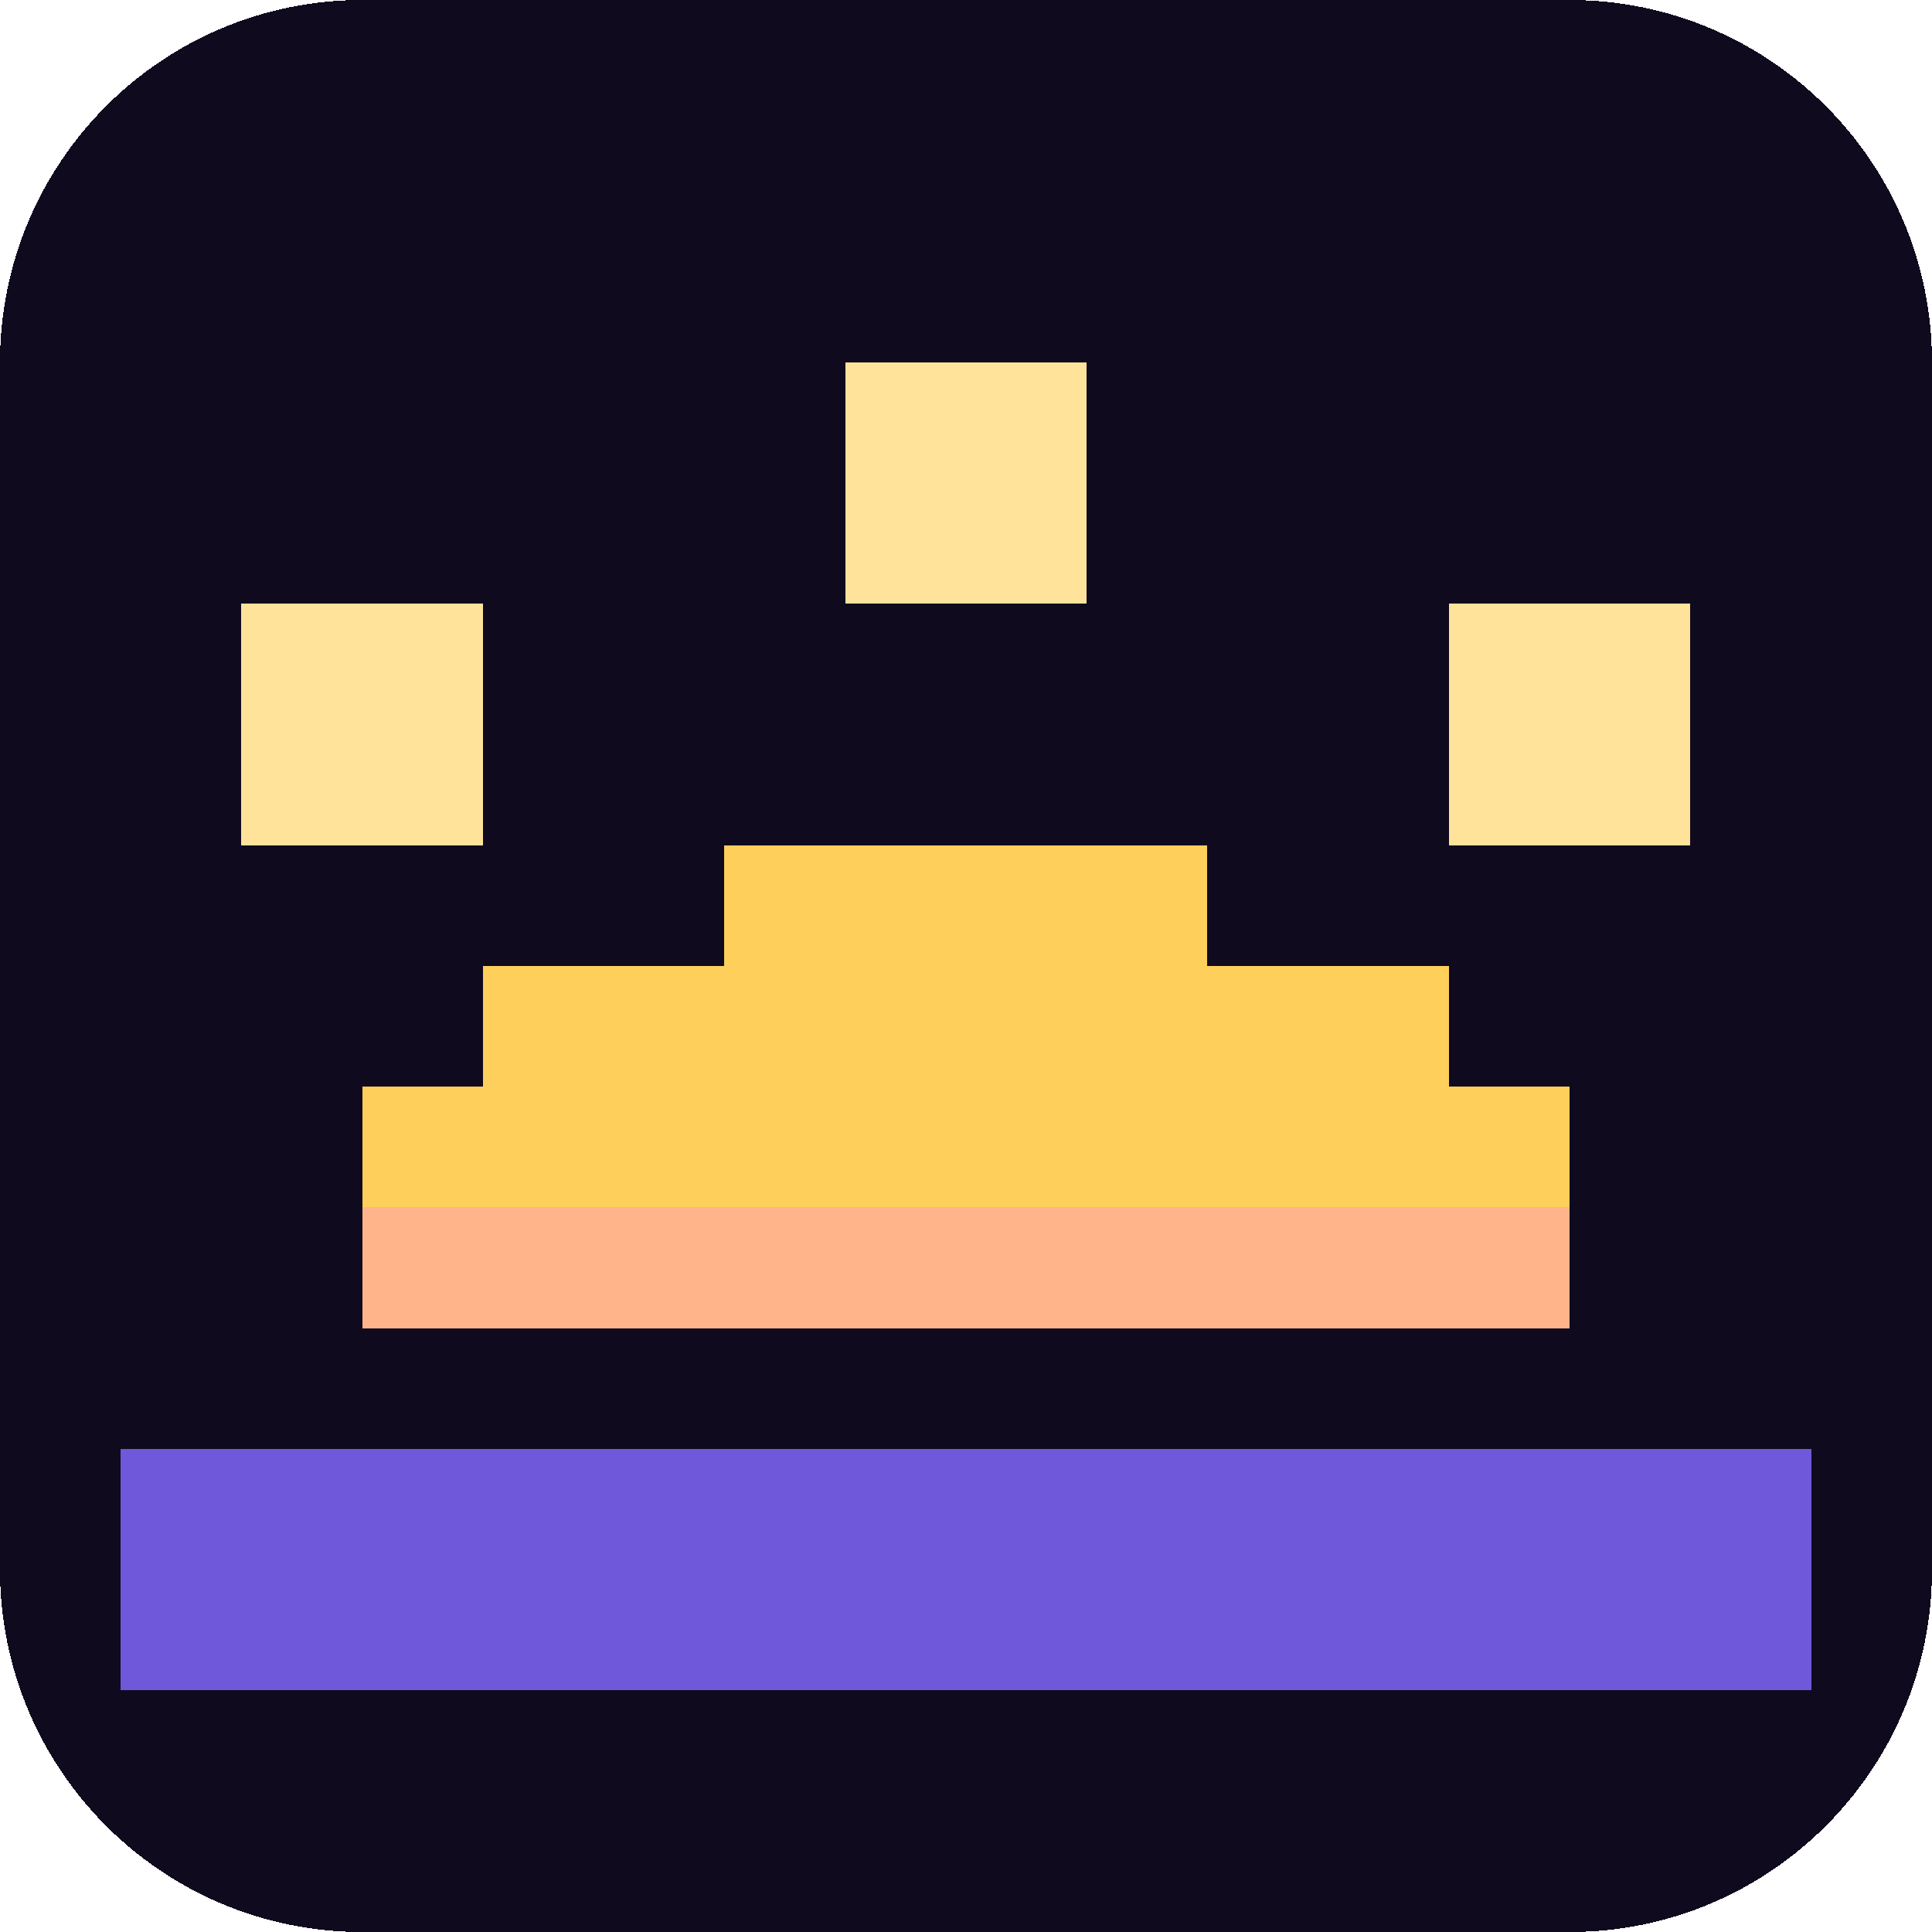
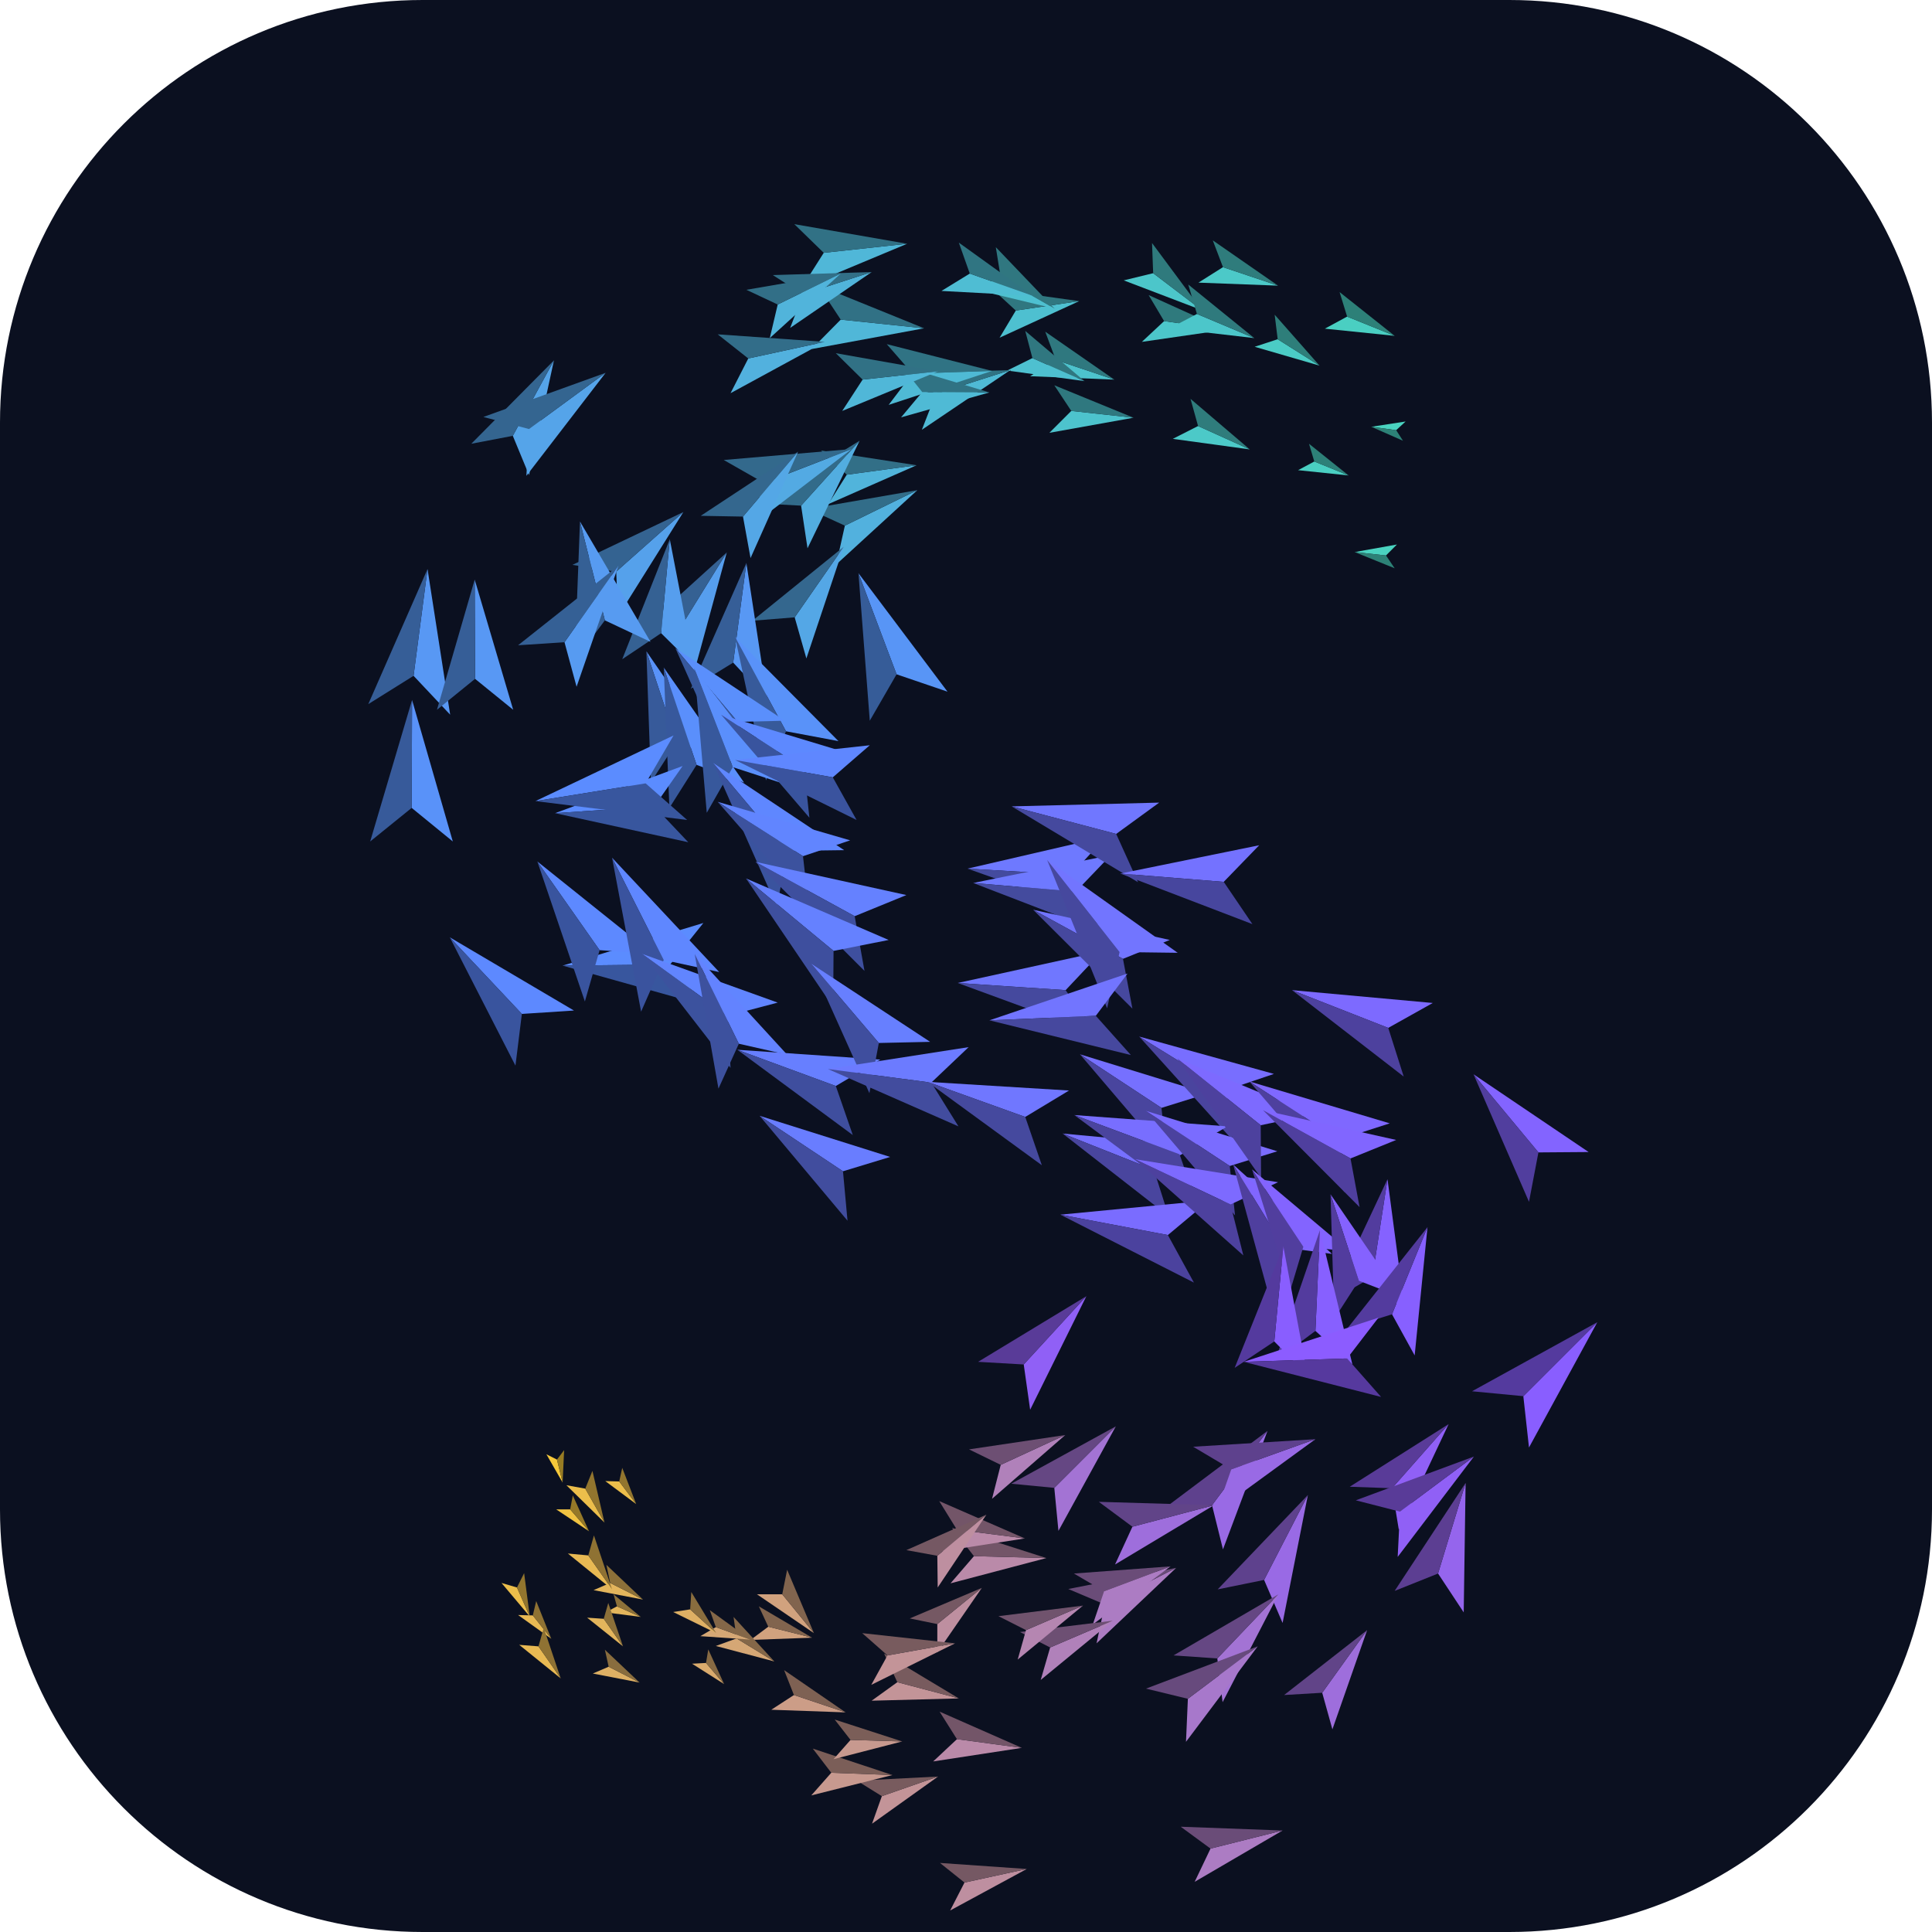
- <svg xmlns="http://www.w3.org/2000/svg" viewBox="0 0 16 16" shape-rendering="crispEdges">
-   <rect width="16" height="16" rx="3" fill="#100a1f" />
-   <path fill="#ffe39a" d="M7 3h2v1H7zM7 4h2v1H7zM2 5h2v1H2zM12 5h2v1h-2zM2 6h2v1H2zM12 6h2v1h-2z" />
-   <path fill="#ffcf5c" d="M6 7h4v1H6zM4 8h8v1H4zM3 9h10v1H3z" />
-   <path fill="#ffb48a" d="M3 10h10v1H3z" />
-   <path fill="#6f58d9" d="M1 12h14v1H1zM1 13h14v1H1z" />
+ <svg xmlns="http://www.w3.org/2000/svg" width="512" height="512" viewBox="0 0 512 512">
+   <rect width="512" height="512" rx="112" fill="#0b1020" />
+   <polygon points="363.4,113.1 372.5,111.7 370.0,114.0" fill="#4ad3c0" />
+   <polygon points="363.4,113.1 370.0,114.0 371.8,116.8" fill="#2d8277" />
+   <polygon points="359.0,146.3 370.2,144.3 367.3,147.2" fill="#4ad3c0" />
+   <polygon points="359.0,146.3 367.3,147.2 369.6,150.6" fill="#2d8277" />
+   <polygon points="357.4,126.0 344.0,124.6 348.3,122.3" fill="#4acfc2" />
+   <polygon points="357.4,126.0 348.3,122.3 346.9,117.6" fill="#2d8078" />
+   <polygon points="369.6,89.0 351.1,87.1 357.0,83.9" fill="#4acfc2" />
+   <polygon points="369.6,89.0 357.0,83.9 355.0,77.4" fill="#2d8078" />
+   <polygon points="349.7,96.9 332.5,91.9 338.6,89.9" fill="#4bccc5" />
+   <polygon points="349.7,96.9 338.6,89.9 337.8,83.4" fill="#2e7e7a" />
+   <polygon points="331.2,119.1 310.8,116.3 317.5,112.9" fill="#4cc9c8" />
+   <polygon points="331.2,119.1 317.5,112.9 315.5,105.7" fill="#2f7c7c" />
+   <polygon points="338.7,75.7 317.6,74.9 324.1,70.8" fill="#4cc9c8" />
+   <polygon points="338.7,75.7 324.1,70.8 321.4,63.7" fill="#2f7c7c" />
+   <polygon points="318.5,82.2 297.8,74.3 305.6,72.4" fill="#4cc6ca" />
+   <polygon points="318.5,82.2 305.6,72.4 305.3,64.4" fill="#2f7a7d" />
+   <polygon points="324.7,87.4 302.6,90.6 308.5,85.1" fill="#4cc6ca" />
+   <polygon points="324.7,87.4 308.5,85.1 304.4,78.2" fill="#2f7a7d" />
+   <polygon points="332.4,89.6 310.0,87.0 317.2,83.2" fill="#4cc6ca" />
+   <polygon points="332.4,89.6 317.2,83.2 314.9,75.4" fill="#2f7a7d" />
+   <polygon points="300.4,110.7 278.1,114.7 283.9,108.9" fill="#4dc3cd" />
+   <polygon points="300.4,110.7 283.9,108.9 279.4,102.1" fill="#2f787f" />
+   <polygon points="295.3,100.6 273.0,99.7 279.8,95.4" fill="#4dc3cd" />
+   <polygon points="295.3,100.6 279.8,95.4 277.0,87.9" fill="#2f787f" />
+   <polygon points="287.4,101.0 266.9,98.2 273.6,94.9" fill="#4ec0d0" />
+   <polygon points="287.4,101.0 273.6,94.9 271.7,87.7" fill="#307780" />
+   <polygon points="286.0,79.8 264.9,89.5 269.2,82.3" fill="#4ec0d0" />
+   <polygon points="286.0,79.8 269.2,82.3 263.0,76.6" fill="#307780" />
+   <polygon points="279.5,81.8 257.5,76.5 265.2,73.6" fill="#4ec0d0" />
+   <polygon points="279.5,81.8 265.2,73.6 263.9,65.5" fill="#307780" />
+   <polygon points="273.7,78.4 249.5,77.1 257.0,72.5" fill="#4fbdd3" />
+   <polygon points="273.7,78.4 257.0,72.5 254.1,64.3" fill="#307582" />
+   <polygon points="267.7,98.1 244.3,113.9 248.0,104.4" fill="#4fbad5" />
+   <polygon points="267.7,98.1 248.0,104.4 239.4,98.8" fill="#307384" />
+   <polygon points="262.9,98.3 235.5,107.3 241.8,99.0" fill="#4fbad5" />
+   <polygon points="262.9,98.3 241.8,99.0 235.0,91.2" fill="#307384" />
+   <polygon points="262.2,104.0 238.8,110.6 244.4,103.9" fill="#4fbad5" />
+   <polygon points="262.2,104.0 244.4,103.9 238.9,97.0" fill="#307384" />
+   <polygon points="248.6,98.4 223.2,108.9 228.6,100.6" fill="#50b7d8" />
+   <polygon points="248.6,98.4 228.6,100.6 221.5,93.6" fill="#317185" />
+   <polygon points="244.9,87.0 215.1,92.5 222.8,84.7" fill="#50b7d8" />
+   <polygon points="244.9,87.0 222.8,84.7 216.8,75.6" fill="#317185" />
+   <polygon points="240.4,64.6 212.4,76.3 218.3,67.0" fill="#50b7d8" />
+   <polygon points="240.4,64.6 218.3,67.0 210.5,59.4" fill="#317185" />
+   <polygon points="231.0,72.1 209.4,86.9 212.8,78.0" fill="#51b4db" />
+   <polygon points="231.0,72.1 212.8,78.0 204.8,72.9" fill="#326f87" />
+   <polygon points="242.9,123.3 219.5,133.6 224.4,125.8" fill="#51b4db" />
+   <polygon points="242.9,123.3 224.4,125.8 217.6,119.4" fill="#326f87" />
+   <polygon points="222.8,72.5 204.0,89.6 206.1,80.7" fill="#51b4db" />
+   <polygon points="222.8,72.5 206.1,80.7 197.8,76.8" fill="#326f87" />
+   <polygon points="218.6,90.6 193.6,104.2 198.3,95.0" fill="#52b1de" />
+   <polygon points="218.6,90.6 198.3,95.0 190.2,88.6" fill="#326d89" />
+   <polygon points="243.1,129.9 221.6,149.6 223.9,139.3" fill="#52b1de" />
+   <polygon points="243.1,129.9 223.9,139.3 214.3,134.9" fill="#326d89" />
+   <polygon points="227.8,116.8 214.0,145.3 212.3,134.0" fill="#52ade0" />
+   <polygon points="227.8,116.8 212.3,134.0 200.9,133.4" fill="#326b8a" />
+   <polygon points="225.7,119.0 198.7,139.7 202.5,128.0" fill="#53aae3" />
+   <polygon points="225.7,119.0 202.5,128.0 191.8,121.9" fill="#33698c" />
+   <polygon points="223.6,144.9 213.7,174.5 210.6,163.6" fill="#54a7e6" />
+   <polygon points="223.6,144.9 210.6,163.6 199.4,164.5" fill="#34678e" />
+   <polygon points="211.5,119.7 198.9,147.9 196.9,136.9" fill="#54a7e6" />
+   <polygon points="211.5,119.7 196.9,136.9 185.7,136.7" fill="#34678e" />
+   <polygon points="146.8,95.5 140.2,125.9 135.9,115.5" fill="#55a4e9" />
+   <polygon points="146.8,95.5 135.9,115.5 124.9,117.6" fill="#346590" />
+   <polygon points="160.5,98.8 139.5,126.1 140.2,113.7" fill="#55a4e9" />
+   <polygon points="160.5,98.8 140.2,113.7 128.1,110.5" fill="#346590" />
+   <polygon points="181.1,135.7 163.8,163.3 163.3,151.5" fill="#55a1eb" />
+   <polygon points="181.1,135.7 163.3,151.5 151.7,149.7" fill="#346391" />
+   <polygon points="192.6,146.4 184.1,177.6 180.2,166.5" fill="#569eee" />
+   <polygon points="192.6,146.4 180.2,166.5 168.7,168.1" fill="#356193" />
+   <polygon points="177.5,142.9 184.0,176.5 175.2,167.8" fill="#569eee" />
+   <polygon points="177.5,142.9 175.2,167.8 164.9,174.7" fill="#356193" />
+   <polygon points="153.7,138.2 172.4,170.1 160.3,164.4" fill="#579bf1" />
+   <polygon points="153.7,138.2 160.3,164.4 152.3,175.1" fill="#356095" />
+   <polygon points="163.9,149.9 152.8,182.0 149.6,170.2" fill="#579bf1" />
+   <polygon points="163.9,149.9 149.6,170.2 137.3,171.0" fill="#356095" />
+   <polygon points="113.3,150.8 119.3,189.4 109.6,179.1" fill="#5898f4" />
+   <polygon points="113.3,150.8 109.6,179.1 97.6,186.6" fill="#365e97" />
+   <polygon points="197.8,149.2 203.3,185.2 194.3,175.6" fill="#5898f4" />
+   <polygon points="197.8,149.2 194.3,175.6 183.1,182.5" fill="#365e97" />
+   <polygon points="125.8,153.6 136.0,188.1 125.9,179.9" fill="#5898f4" />
+   <polygon points="125.8,153.6 125.9,179.9 115.8,188.1" fill="#365e97" />
+   <polygon points="227.5,151.9 251.1,183.3 237.6,178.7" fill="#5895f6" />
+   <polygon points="227.5,151.9 237.6,178.7 230.5,191.0" fill="#365c98" />
+   <polygon points="171.3,172.6 191.0,201.2 179.3,196.7" fill="#5992f9" />
+   <polygon points="171.3,172.6 179.3,196.7 172.5,207.3" fill="#375a9a" />
+   <polygon points="109.2,185.5 120.0,223.0 109.1,214.1" fill="#5992f9" />
+   <polygon points="109.2,185.5 109.1,214.1 98.1,223.0" fill="#375a9a" />
+   <polygon points="194.8,168.8 222.2,196.4 208.3,193.8" fill="#5992f9" />
+   <polygon points="194.8,168.8 208.3,193.8 203.0,206.8" fill="#375a9a" />
+   <polygon points="175.9,176.9 197.2,207.4 184.6,202.7" fill="#5a8ffc" />
+   <polygon points="175.9,176.9 184.6,202.7 177.4,214.1" fill="#37589c" />
+   <polygon points="179.0,171.8 208.0,191.0 195.5,191.3" fill="#5a8ffc" />
+   <polygon points="179.0,171.8 195.5,191.3 193.2,203.6" fill="#37589c" />
+   <polygon points="184.0,177.1 207.4,207.6 194.2,203.3" fill="#5a8ffc" />
+   <polygon points="184.0,177.1 194.2,203.3 187.3,215.4" fill="#37589c" />
+   <polygon points="147.1,215.5 180.9,203.0 173.4,213.7" fill="#5b8cff" />
+   <polygon points="147.1,215.5 173.4,213.7 182.4,223.2" fill="#38569e" />
+   <polygon points="141.9,212.3 178.5,194.9 171.1,207.6" fill="#5b8cff" />
+   <polygon points="141.9,212.3 171.1,207.6 182.1,217.3" fill="#38569e" />
+   <polygon points="149.1,255.9 186.4,244.6 177.6,255.6" fill="#5b8cff" />
+   <polygon points="149.1,255.9 177.6,255.6 186.6,266.4" fill="#38569e" />
+   <polygon points="119.2,248.4 152.1,267.8 138.3,268.7" fill="#5d89ff" />
+   <polygon points="119.2,248.4 138.3,268.7 136.6,282.4" fill="#39549e" />
+   <polygon points="191.1,189.4 225.5,199.8 213.1,203.7" fill="#5d89ff" />
+   <polygon points="191.1,189.4 213.1,203.7 214.5,216.7" fill="#39549e" />
+   <polygon points="142.4,228.3 173.0,252.8 158.9,251.8" fill="#5d89ff" />
+   <polygon points="142.4,228.3 158.9,251.8 155.0,265.4" fill="#39549e" />
+   <polygon points="194.8,201.4 230.5,197.5 220.7,206.0" fill="#5f87ff" />
+   <polygon points="194.8,201.4 220.7,206.0 227.0,217.3" fill="#3a539e" />
+   <polygon points="162.2,227.3 190.6,257.6 175.9,254.4" fill="#5f87ff" />
+   <polygon points="162.2,227.3 175.9,254.4 169.9,268.1" fill="#3a539e" />
+   <polygon points="189.0,202.2 223.7,225.3 208.6,225.5" fill="#5f87ff" />
+   <polygon points="189.0,202.2 208.6,225.5 205.9,240.4" fill="#3a539e" />
+   <polygon points="190.2,212.5 225.3,222.7 212.8,226.9" fill="#6185ff" />
+   <polygon points="190.2,212.5 212.8,226.9 214.3,240.0" fill="#3c529e" />
+   <polygon points="170.2,252.8 206.1,265.7 192.8,269.2" fill="#6185ff" />
+   <polygon points="170.2,252.8 192.8,269.2 193.6,283.0" fill="#3c529e" />
+   <polygon points="184.1,252.8 208.6,279.5 195.8,276.6" fill="#6383ff" />
+   <polygon points="184.1,252.8 195.8,276.6 190.4,288.5" fill="#3d519e" />
+   <polygon points="200.2,228.4 240.2,237.2 226.5,242.8" fill="#6581ff" />
+   <polygon points="200.2,228.4 226.5,242.8 229.1,257.3" fill="#3e4f9e" />
+   <polygon points="197.7,232.8 235.5,249.1 220.9,252.0" fill="#6581ff" />
+   <polygon points="197.7,232.8 220.9,252.0 220.8,266.9" fill="#3e4f9e" />
+   <polygon points="195.4,278.2 233.3,280.8 221.5,287.8" fill="#677fff" />
+   <polygon points="195.4,278.2 221.5,287.8 226.0,300.8" fill="#3f4e9e" />
+   <polygon points="215.0,255.4 246.5,276.1 232.9,276.4" fill="#677fff" />
+   <polygon points="215.0,255.4 232.9,276.4 230.4,289.7" fill="#3f4e9e" />
+   <polygon points="201.3,295.7 235.9,306.6 223.4,310.4" fill="#697dff" />
+   <polygon points="201.3,295.7 223.4,310.4 224.6,323.5" fill="#414d9e" />
+   <polygon points="219.4,283.3 256.7,277.5 246.8,286.9" fill="#6c7bff" />
+   <polygon points="219.4,283.3 246.8,286.9 254.0,298.5" fill="#424c9e" />
+   <polygon points="256.4,230.2 293.1,221.7 283.9,231.8" fill="#6e79ff" />
+   <polygon points="256.4,230.2 283.9,231.8 291.9,242.8" fill="#444b9e" />
+   <polygon points="257.9,234.0 294.4,226.6 285.1,236.3" fill="#6e79ff" />
+   <polygon points="257.9,234.0 285.1,236.3 292.7,247.4" fill="#444b9e" />
+   <polygon points="245.8,286.7 283.3,289.0 271.7,296.0" fill="#7077ff" />
+   <polygon points="245.8,286.7 271.7,296.0 276.1,308.8" fill="#45499e" />
+   <polygon points="268.1,213.7 307.2,212.7 295.8,221.0" fill="#7077ff" />
+   <polygon points="268.1,213.7 295.8,221.0 301.6,233.8" fill="#45499e" />
+   <polygon points="253.8,260.5 292.1,252.1 282.4,262.4" fill="#7077ff" />
+   <polygon points="253.8,260.5 282.4,262.4 290.6,274.0" fill="#45499e" />
+   <polygon points="273.8,241.1 310.0,249.1 297.6,254.1" fill="#7275ff" />
+   <polygon points="273.8,241.1 297.6,254.1 300.1,267.3" fill="#46489e" />
+   <polygon points="277.5,227.9 312.1,252.5 296.7,252.3" fill="#7275ff" />
+   <polygon points="277.5,227.9 296.7,252.3 293.4,267.2" fill="#46489e" />
+   <polygon points="262.2,270.4 298.8,258.0 290.4,269.2" fill="#7275ff" />
+   <polygon points="262.2,270.4 290.4,269.2 299.7,279.6" fill="#46489e" />
+   <polygon points="296.9,231.5 333.7,224.0 324.3,233.7" fill="#7472ff" />
+   <polygon points="296.9,231.5 324.3,233.7 331.9,244.9" fill="#47469e" />
+   <polygon points="286.2,279.4 320.0,289.8 307.8,293.6" fill="#7670ff" />
+   <polygon points="286.2,279.4 307.8,293.6 309.2,306.4" fill="#49459e" />
+   <polygon points="281.6,300.4 317.1,303.7 305.8,310.0" fill="#7670ff" />
+   <polygon points="281.6,300.4 305.8,310.0 309.7,322.3" fill="#49459e" />
+   <polygon points="301.9,274.7 337.6,284.6 324.9,288.9" fill="#786eff" />
+   <polygon points="301.9,274.7 324.9,288.9 326.7,302.2" fill="#4a449e" />
+   <polygon points="284.7,295.5 325.3,298.5 312.6,305.9" fill="#786eff" />
+   <polygon points="284.7,295.5 312.6,305.9 317.4,319.8" fill="#4a449e" />
+   <polygon points="303.7,294.4 338.5,305.1 325.9,309.0" fill="#7a6cff" />
+   <polygon points="303.7,294.4 325.9,309.0 327.3,322.1" fill="#4b429e" />
+   <polygon points="281.0,321.9 320.5,318.1 309.5,327.3" fill="#7a6cff" />
+   <polygon points="281.0,321.9 309.5,327.3 316.4,339.9" fill="#4b429e" />
+   <polygon points="312.0,280.5 347.8,295.3 334.1,298.2" fill="#7d6aff" />
+   <polygon points="312.0,280.5 334.1,298.2 334.2,312.2" fill="#4d419e" />
+   <polygon points="342.4,262.4 379.7,265.8 367.9,272.4" fill="#7d6aff" />
+   <polygon points="342.4,262.4 367.9,272.4 372.0,285.3" fill="#4d419e" />
+   <polygon points="300.8,307.2 338.7,313.3 326.1,319.2" fill="#7d6aff" />
+   <polygon points="300.8,307.2 326.1,319.2 329.5,332.7" fill="#4d419e" />
+   <polygon points="331.1,286.6 368.3,297.7 354.9,302.0" fill="#7f68ff" />
+   <polygon points="331.1,286.6 354.9,302.0 356.4,316.0" fill="#4e409e" />
+   <polygon points="334.7,294.2 370.0,302.1 357.9,307.0" fill="#8166ff" />
+   <polygon points="334.7,294.2 357.9,307.0 360.3,319.9" fill="#4f3f9e" />
+   <polygon points="326.8,308.6 353.0,332.3 340.3,330.6" fill="#8166ff" />
+   <polygon points="326.8,308.6 340.3,330.6 336.1,342.7" fill="#4f3f9e" />
+   <polygon points="390.5,284.7 421.0,305.3 407.7,305.4" fill="#8364ff" />
+   <polygon points="390.5,284.7 407.7,305.4 405.2,318.5" fill="#513e9e" />
+   <polygon points="331.8,309.9 357.6,331.6 345.4,330.4" fill="#8364ff" />
+   <polygon points="331.8,309.9 345.4,330.4 341.9,342.1" fill="#513e9e" />
+   <polygon points="367.7,312.5 372.4,348.0 363.7,338.4" fill="#8562ff" />
+   <polygon points="367.7,312.5 363.7,338.4 352.5,344.9" fill="#523c9e" />
+   <polygon points="352.6,316.5 371.2,343.7 360.1,339.4" fill="#8562ff" />
+   <polygon points="352.6,316.5 360.1,339.4 353.6,349.5" fill="#523c9e" />
+   <polygon points="378.3,325.2 374.9,359.2 368.9,348.3" fill="#8760ff" />
+   <polygon points="378.3,325.2 368.9,348.3 357.1,352.0" fill="#533b9e" />
+   <polygon points="349.8,326.0 358.4,361.6 348.6,352.7" fill="#8760ff" />
+   <polygon points="349.8,326.0 348.6,352.7 337.9,360.7" fill="#533b9e" />
+   <polygon points="340.1,330.3 346.5,364.4 337.7,355.5" fill="#895eff" />
+   <polygon points="340.1,330.3 337.7,355.5 327.2,362.5" fill="#543a9e" />
+   <polygon points="423.3,350.4 405.2,383.6 403.7,370.0" fill="#895eff" />
+   <polygon points="423.3,350.4 403.7,370.0 390.1,368.7" fill="#543a9e" />
+   <polygon points="329.6,360.9 365.3,349.2 357.0,360.0" fill="#8c5cff" />
+   <polygon points="329.6,360.9 357.0,360.0 366.0,370.2" fill="#56399e" />
+   <polygon points="383.9,377.4 370.7,405.4 368.9,394.4" fill="#9060f6" />
+   <polygon points="383.9,377.4 368.9,394.4 357.7,394.0" fill="#593b98" />
+   <polygon points="287.9,343.5 273.0,373.6 271.3,361.6" fill="#9060f6" />
+   <polygon points="287.9,343.5 271.3,361.6 259.2,360.9" fill="#593b98" />
+   <polygon points="390.6,386.0 370.4,412.6 371.0,400.6" fill="#9060f6" />
+   <polygon points="390.6,386.0 371.0,400.6 359.3,397.6" fill="#593b98" />
+   <polygon points="388.4,393.0 387.9,427.3 381.1,417.0" fill="#9565ed" />
+   <polygon points="388.4,393.0 381.1,417.0 369.6,421.6" fill="#5c3e92" />
+   <polygon points="335.9,379.2 324.1,410.6 321.2,398.9" fill="#996ae5" />
+   <polygon points="335.9,379.2 321.2,398.9 309.0,399.4" fill="#5e418d" />
+   <polygon points="346.6,396.2 339.9,430.1 335.0,418.7" fill="#996ae5" />
+   <polygon points="346.6,396.2 335.0,418.7 322.7,421.2" fill="#5e418d" />
+   <polygon points="348.6,381.4 322.4,400.5 326.3,389.4" fill="#996ae5" />
+   <polygon points="348.6,381.4 326.3,389.4 316.2,383.4" fill="#5e418d" />
+   <polygon points="362.3,432.0 353.1,458.3 350.4,448.6" fill="#9e6edc" />
+   <polygon points="362.3,432.0 350.4,448.6 340.3,449.2" fill="#614488" />
+   <polygon points="321.7,398.9 295.5,414.6 300.1,404.6" fill="#9e6edc" />
+   <polygon points="321.7,398.9 300.1,404.6 291.2,398.0" fill="#614488" />
+   <polygon points="338.8,422.5 324.0,451.1 322.6,439.5" fill="#a373d4" />
+   <polygon points="338.8,422.5 322.6,439.5 311.0,438.7" fill="#654783" />
+   <polygon points="295.7,378.0 280.5,405.7 279.4,394.3" fill="#a373d4" />
+   <polygon points="295.7,378.0 279.4,394.3 268.0,393.2" fill="#654783" />
+   <polygon points="333.3,436.3 314.3,461.6 314.8,450.2" fill="#a778cb" />
+   <polygon points="333.3,436.3 314.8,450.2 303.7,447.5" fill="#674a7d" />
+   <polygon points="339.9,485.1 316.6,498.7 320.8,489.9" fill="#ac7cc3" />
+   <polygon points="339.9,485.1 320.8,489.9 312.9,484.1" fill="#6a4c78" />
+   <polygon points="311.7,415.5 290.6,435.5 292.8,425.2" fill="#ac7cc3" />
+   <polygon points="311.7,415.5 292.8,425.2 283.1,421.1" fill="#6a4c78" />
+   <polygon points="310.2,415.1 289.6,430.5 292.6,421.7" fill="#ac7cc3" />
+   <polygon points="310.2,415.1 292.6,421.7 284.6,417.0" fill="#6a4c78" />
+   <polygon points="282.3,380.3 262.9,397.2 265.2,388.2" fill="#b081ba" />
+   <polygon points="282.3,380.3 265.2,388.2 256.8,384.1" fill="#6d4f73" />
+   <polygon points="294.9,429.5 275.8,445.2 278.3,436.6" fill="#b081ba" />
+   <polygon points="294.9,429.5 278.3,436.6 270.3,432.5" fill="#6d4f73" />
+   <polygon points="287.0,425.5 269.7,439.8 271.9,432.0" fill="#b586b1" />
+   <polygon points="287.0,425.5 271.9,432.0 264.6,428.3" fill="#70536d" />
+   <polygon points="277.3,412.9 251.9,419.6 258.1,412.4" fill="#ba8aa9" />
+   <polygon points="277.3,412.9 258.1,412.4 252.3,404.9" fill="#735568" />
+   <polygon points="271.6,407.7 247.1,411.5 253.6,405.4" fill="#ba8aa9" />
+   <polygon points="271.6,407.7 253.6,405.4 248.9,397.8" fill="#735568" />
+   <polygon points="270.8,463.2 247.3,466.8 253.6,460.9" fill="#ba8aa9" />
+   <polygon points="270.8,463.2 253.6,460.9 249.0,453.6" fill="#735568" />
+   <polygon points="260.2,420.8 248.4,437.9 248.4,430.4" fill="#be8fa0" />
+   <polygon points="260.2,420.8 248.4,430.4 241.1,428.9" fill="#755863" />
+   <polygon points="261.4,401.4 248.5,420.7 248.4,412.3" fill="#be8fa0" />
+   <polygon points="261.4,401.4 248.4,412.3 240.2,410.8" fill="#755863" />
+   <polygon points="272.1,495.3 251.8,506.3 255.6,498.9" fill="#be8fa0" />
+   <polygon points="272.1,495.3 255.6,498.9 249.1,493.7" fill="#755863" />
+   <polygon points="254.1,450.1 231.0,450.7 237.8,445.8" fill="#c39498" />
+   <polygon points="254.1,450.1 237.8,445.8 234.3,438.2" fill="#785b5e" />
+   <polygon points="248.6,470.8 231.1,483.3 233.7,476.0" fill="#c39498" />
+   <polygon points="248.6,470.8 233.7,476.0 227.1,471.9" fill="#785b5e" />
+   <polygon points="253.1,435.5 230.9,446.5 235.2,438.7" fill="#c39498" />
+   <polygon points="253.1,435.5 235.2,438.7 228.5,432.8" fill="#785b5e" />
+   <polygon points="236.5,470.4 215.0,475.8 220.3,469.8" fill="#c7998f" />
+   <polygon points="236.5,470.4 220.3,469.8 215.4,463.4" fill="#7b5e58" />
+   <polygon points="239.1,461.5 220.9,466.2 225.4,461.1" fill="#c7998f" />
+   <polygon points="239.1,461.5 225.4,461.1 221.2,455.7" fill="#7b5e58" />
+   <polygon points="224.1,453.8 204.4,453.1 210.4,449.2" fill="#cc9d87" />
+   <polygon points="224.1,453.8 210.4,449.2 207.8,442.6" fill="#7e6153" />
+   <polygon points="215.7,432.8 200.6,422.5 207.3,422.5" fill="#d1a27e" />
+   <polygon points="215.7,432.8 207.3,422.5 208.6,416.0" fill="#81644e" />
+   <polygon points="215.2,434.0 198.9,434.6 203.6,431.1" fill="#d1a27e" />
+   <polygon points="215.2,434.0 203.6,431.1 201.1,425.7" fill="#81644e" />
+   <polygon points="205.2,440.3 189.7,436.2 195.2,434.2" fill="#d5a775" />
+   <polygon points="205.2,440.3 195.2,434.2 194.4,428.5" fill="#846748" />
+   <polygon points="198.8,434.5 185.6,433.6 189.7,431.2" fill="#d5a775" />
+   <polygon points="198.8,434.5 189.7,431.2 188.1,426.7" fill="#846748" />
+   <polygon points="191.9,446.3 183.4,440.9 187.1,440.7" fill="#daab6d" />
+   <polygon points="191.9,446.3 187.1,440.7 187.7,437.1" fill="#876a43" />
+   <polygon points="189.8,432.8 178.4,427.2 182.9,426.5" fill="#deb064" />
+   <polygon points="189.8,432.8 182.9,426.5 183.2,421.9" fill="#896d3e" />
+   <polygon points="169.5,445.9 157.1,443.5 161.3,441.7" fill="#deb064" />
+   <polygon points="169.5,445.9 161.3,441.7 160.3,437.2" fill="#896d3e" />
+   <polygon points="170.4,423.9 157.3,421.4 161.7,419.5" fill="#e3b55c" />
+   <polygon points="170.4,423.9 161.7,419.5 160.7,414.7" fill="#8c7039" />
+   <polygon points="169.8,428.5 160.5,427.3 163.5,425.7" fill="#e3b55c" />
+   <polygon points="169.8,428.5 163.5,425.7 162.6,422.5" fill="#8c7039" />
+   <polygon points="165.1,436.3 155.6,428.7 160.0,429.0" fill="#e3b55c" />
+   <polygon points="165.1,436.3 160.0,429.0 161.2,424.8" fill="#8c7039" />
+   <polygon points="146.1,434.3 137.3,428.0 141.2,428.1" fill="#e8b953" />
+   <polygon points="146.1,434.3 141.2,428.1 142.1,424.3" fill="#8f7233" />
+   <polygon points="162.2,421.2 150.5,411.7 155.9,412.2" fill="#e8b953" />
+   <polygon points="162.2,421.2 155.9,412.2 157.4,406.9" fill="#8f7233" />
+   <polygon points="148.6,444.8 137.6,435.9 142.7,436.3" fill="#e8b953" />
+   <polygon points="148.6,444.8 142.7,436.3 144.1,431.4" fill="#8f7233" />
+   <polygon points="140.4,428.4 132.9,419.5 137.0,420.7" fill="#ecbe4b" />
+   <polygon points="140.4,428.4 137.0,420.7 138.9,416.9" fill="#92752e" />
+   <polygon points="168.6,398.6 160.4,392.5 164.1,392.6" fill="#ecbe4b" />
+   <polygon points="168.6,398.6 164.1,392.6 164.9,389.0" fill="#92752e" />
+   <polygon points="160.2,403.5 150.1,393.6 155.1,394.5" fill="#ecbe4b" />
+   <polygon points="160.2,403.5 155.1,394.5 157.0,389.8" fill="#92752e" />
+   <polygon points="156.1,405.8 147.4,400.0 151.1,400.0" fill="#f1c342" />
+   <polygon points="156.1,405.8 151.1,400.0 151.8,396.3" fill="#957828" />
+   <polygon points="149.1,392.9 144.8,385.4 147.6,386.8" fill="#f6c83a" />
+   <polygon points="149.1,392.9 147.6,386.8 149.5,384.3" fill="#987c23" />
</svg>
